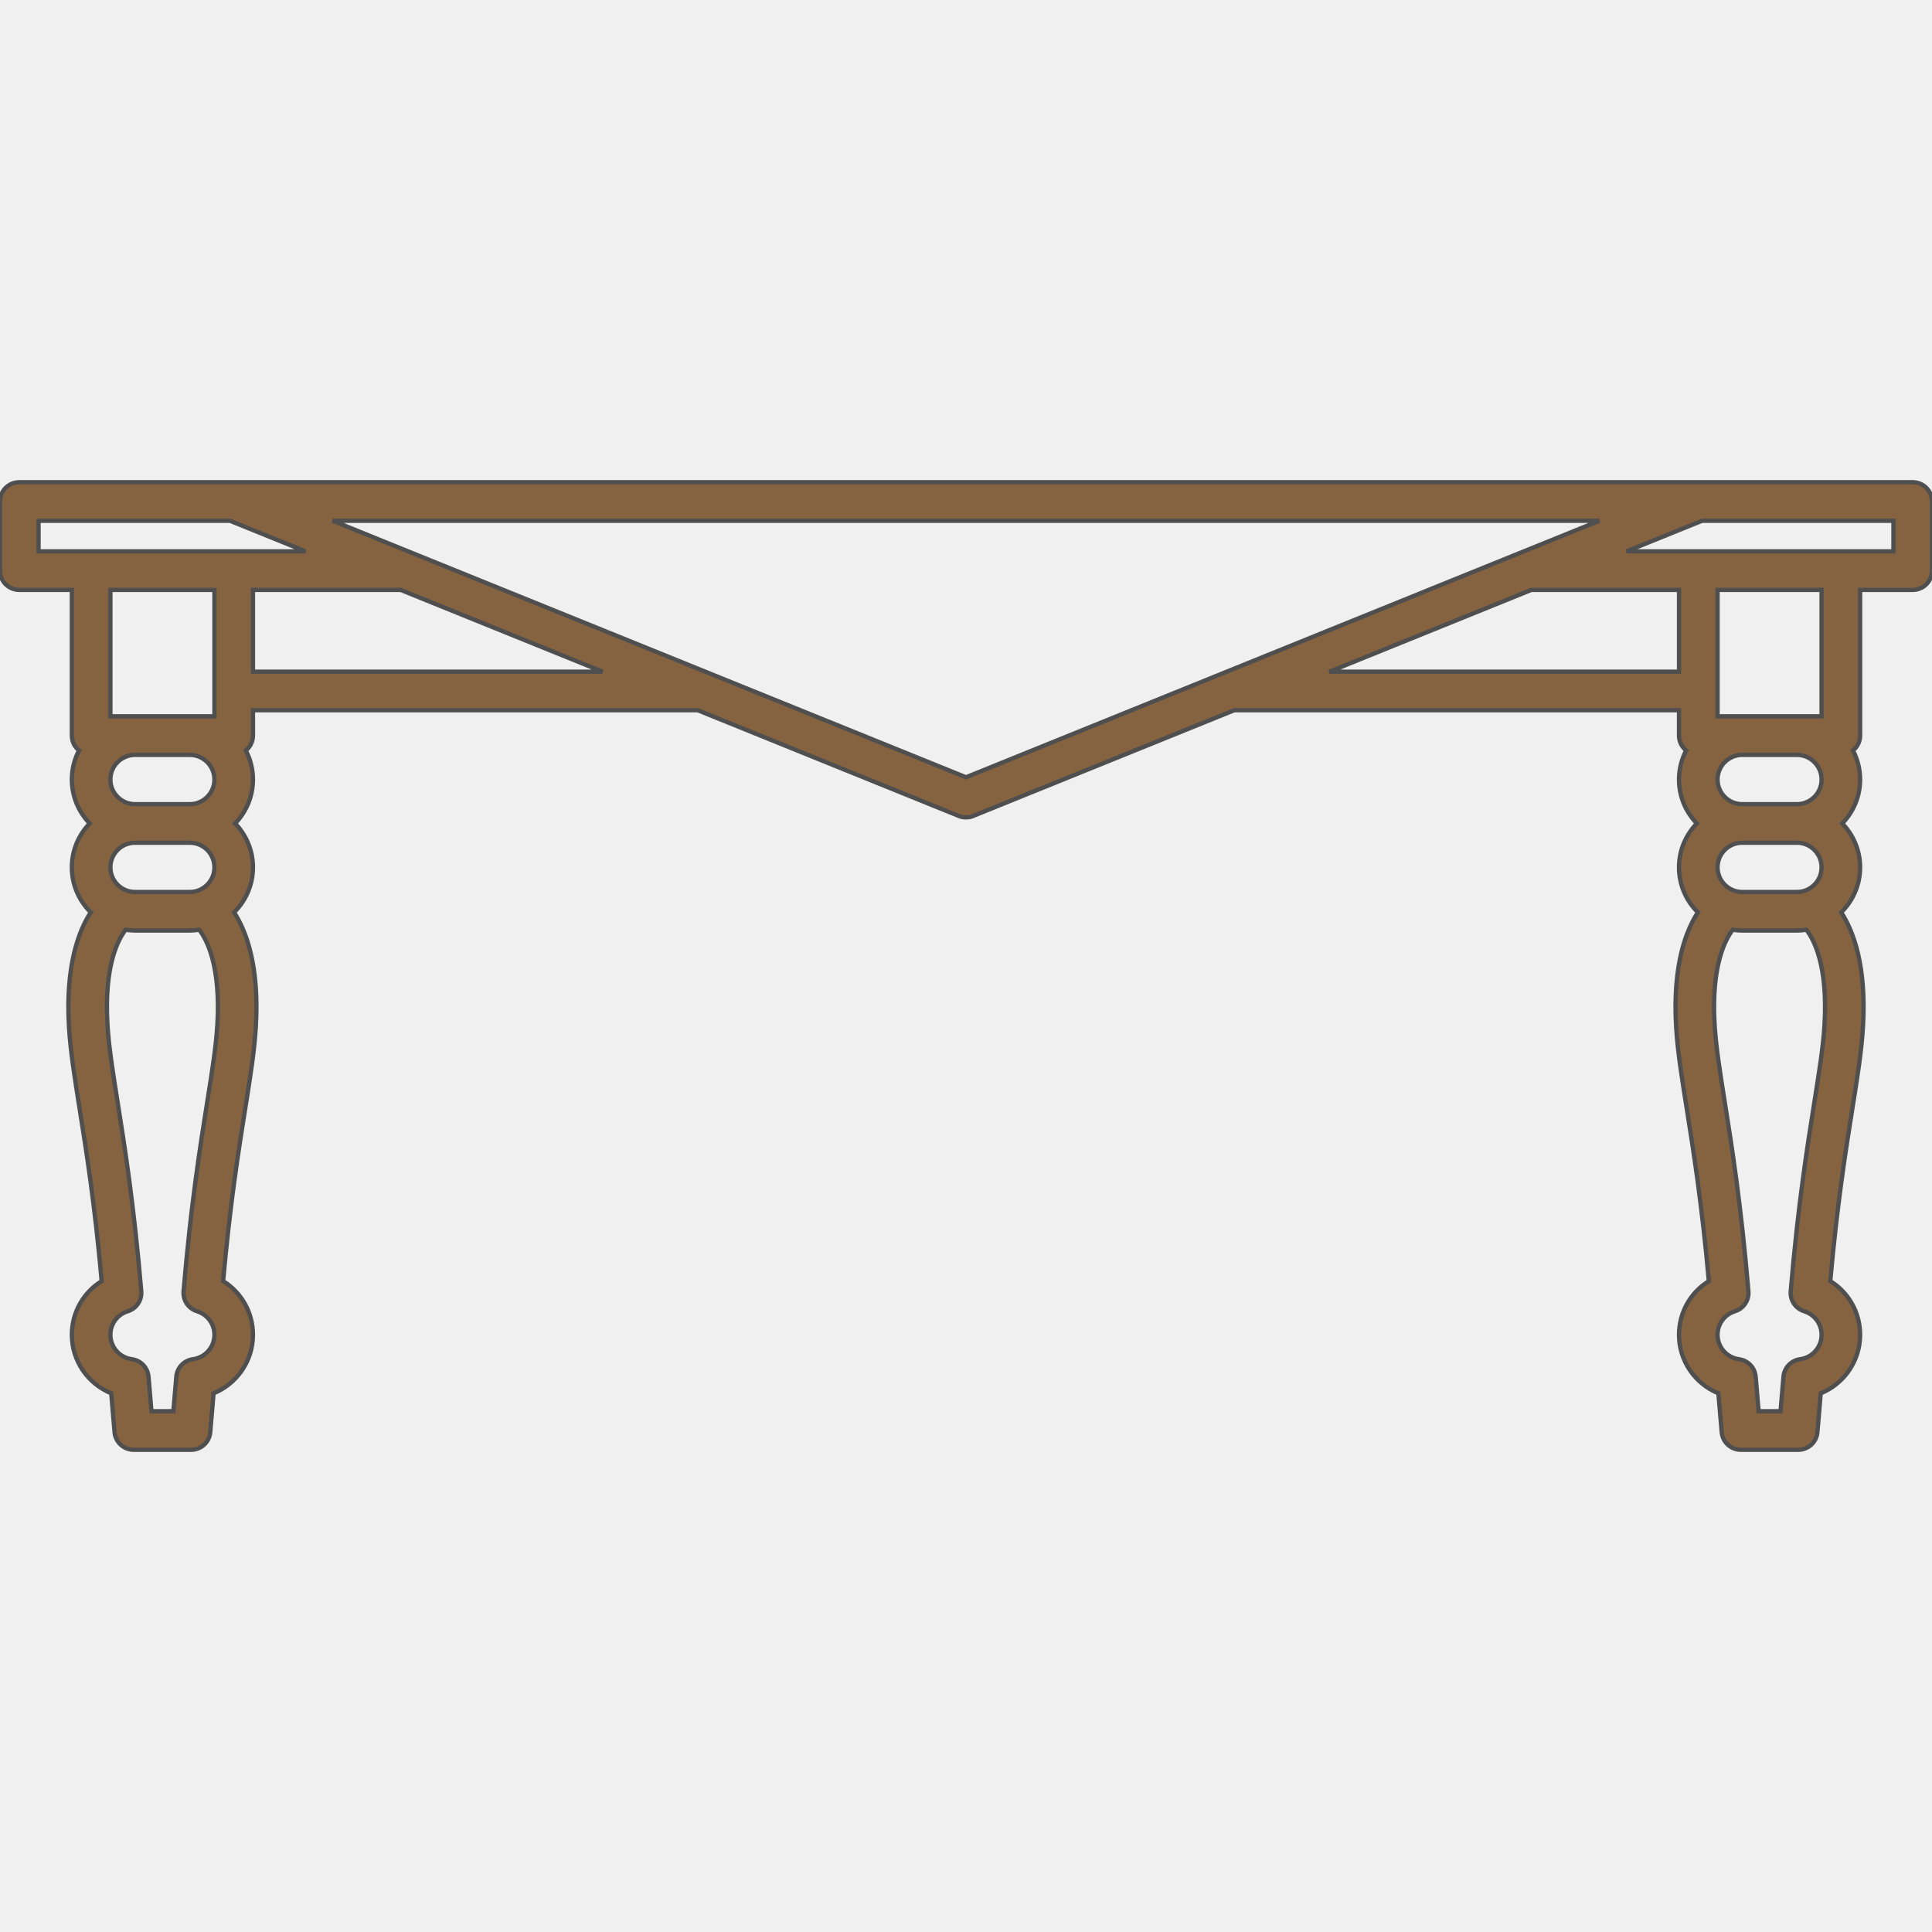
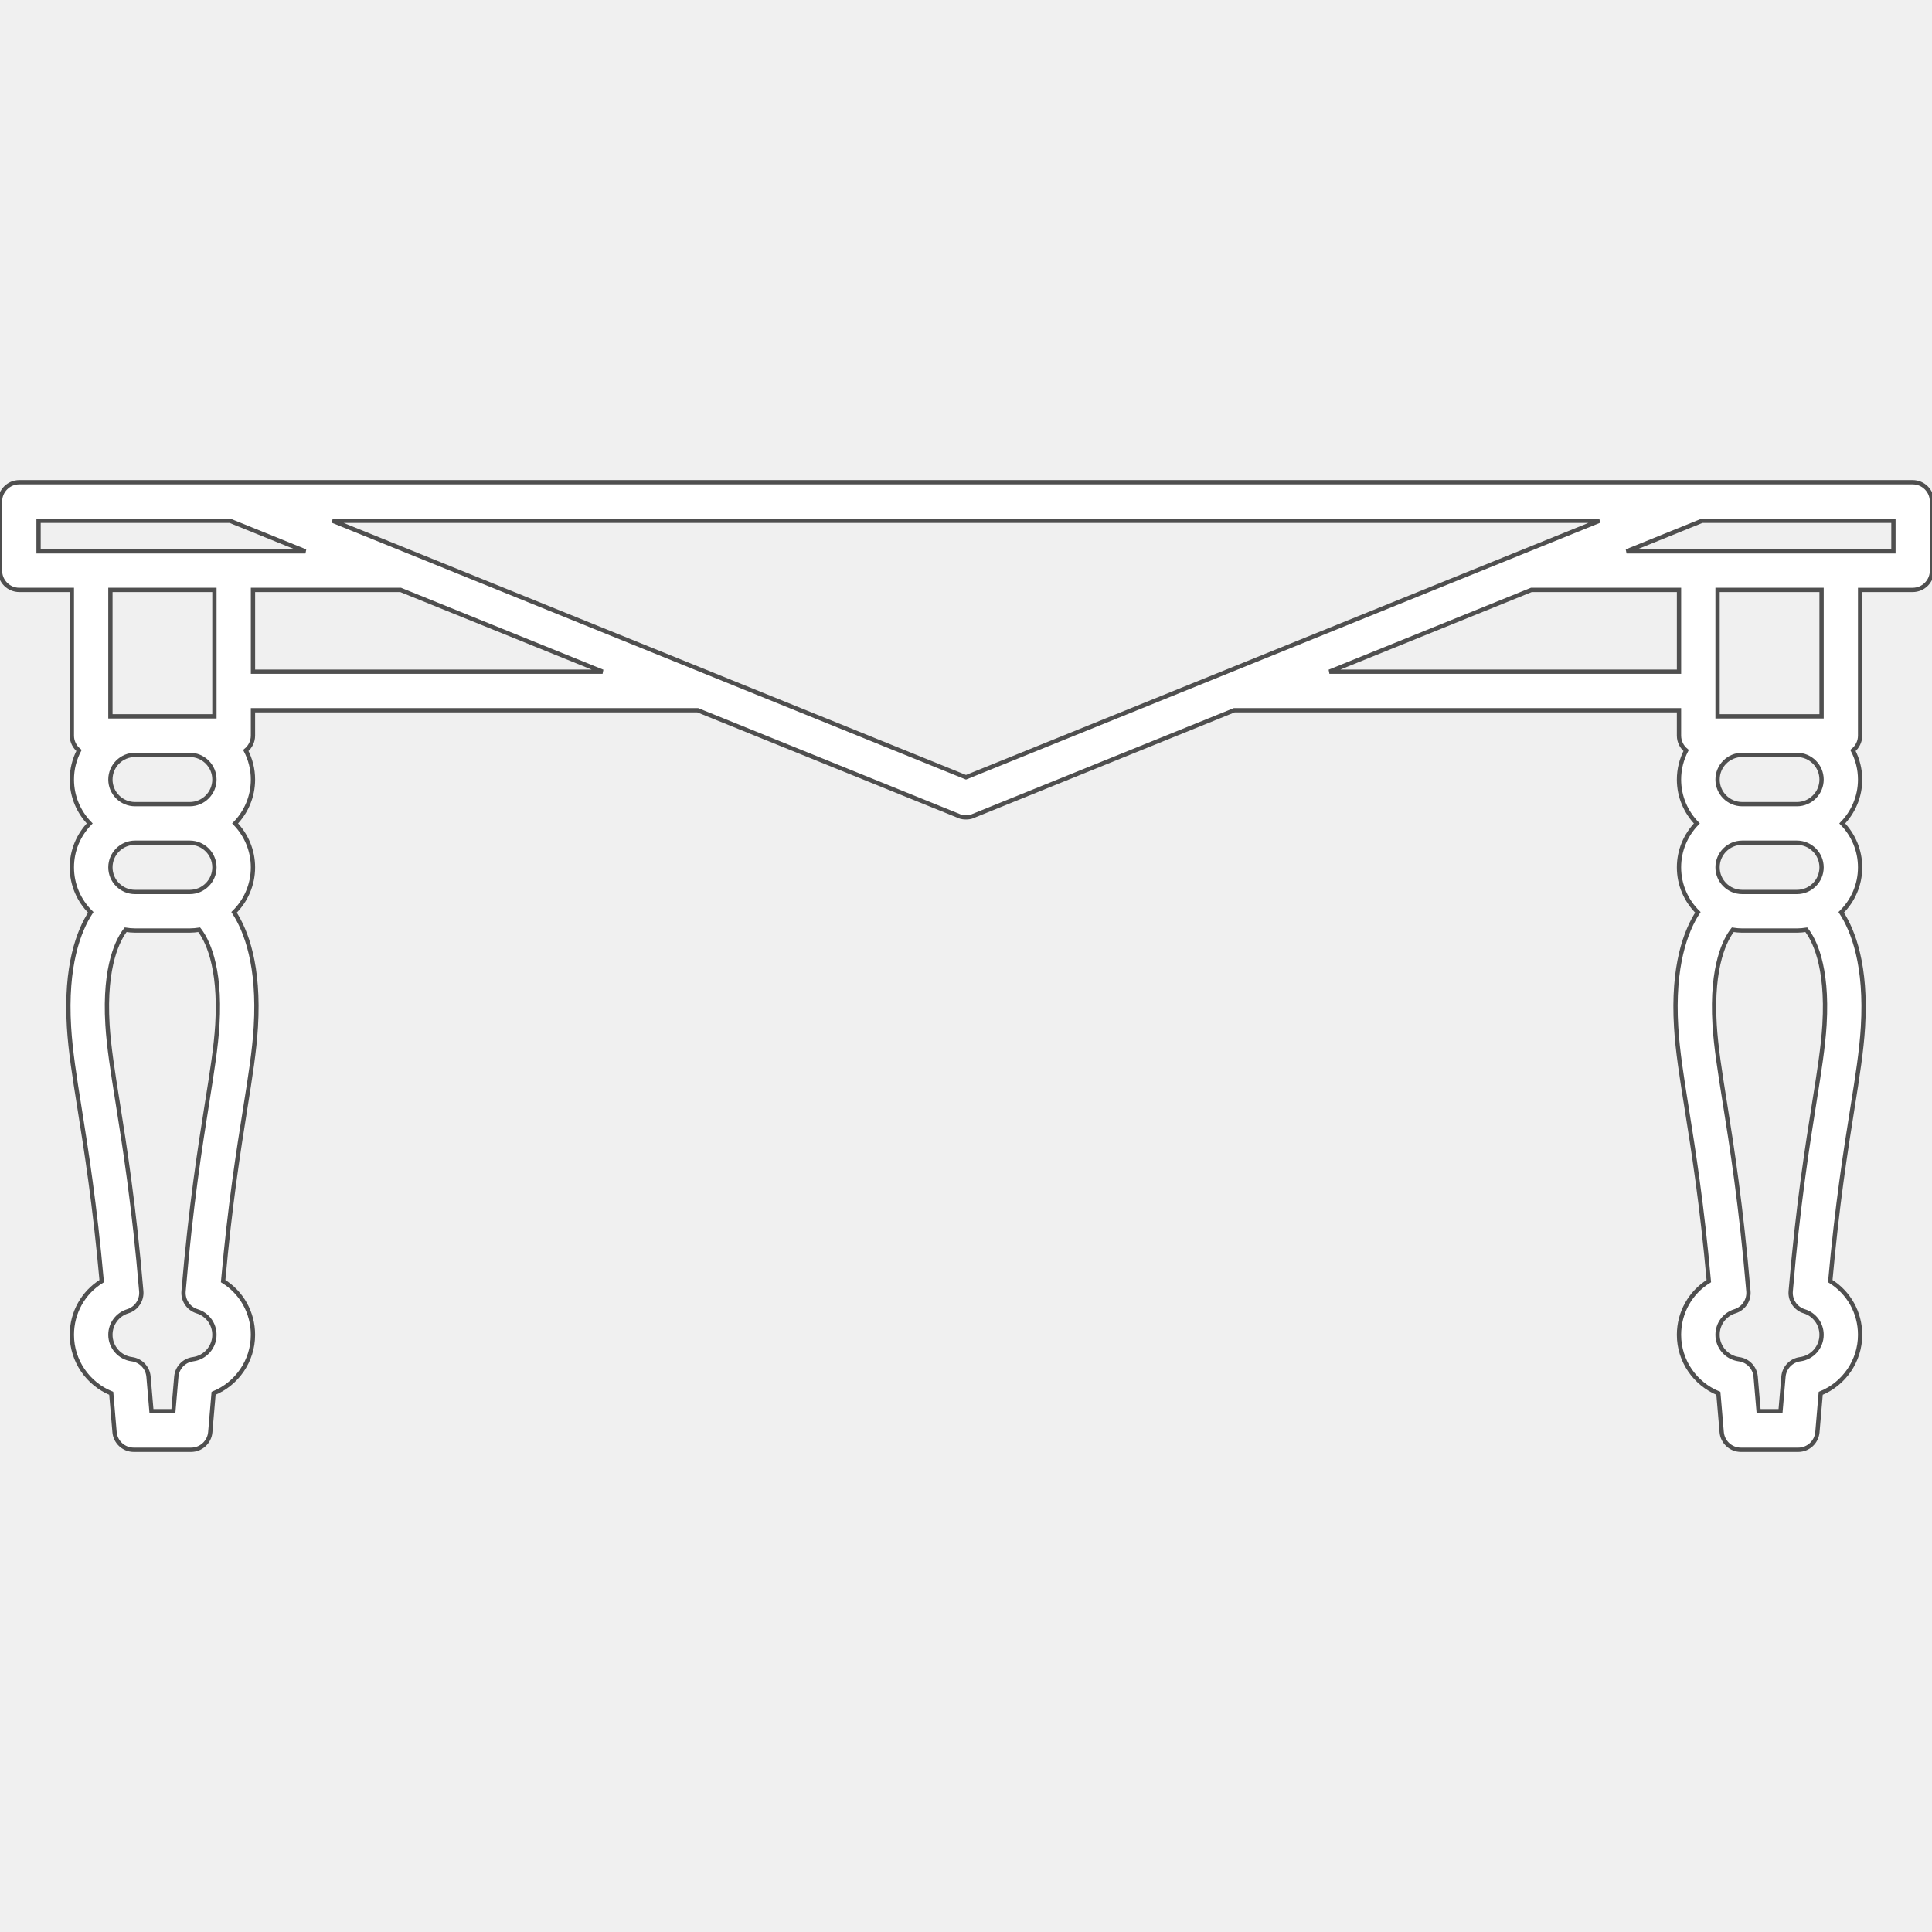
- <svg xmlns="http://www.w3.org/2000/svg" fill="#866340" height="200px" width="200px" version="1.1" id="Capa_1" viewBox="0 0 451.002 451.002" xml:space="preserve" stroke="#4f4f4f">
+ <svg xmlns="http://www.w3.org/2000/svg" fill="#ffffff" height="200px" width="200px" version="1.1" id="Capa_1" viewBox="0 0 451.002 451.002" xml:space="preserve" stroke="#4f4f4f">
  <g id="SVGRepo_bgCarrier" stroke-width="0" />
  <g id="SVGRepo_tracerCarrier" stroke-linecap="round" stroke-linejoin="round" />
  <g id="SVGRepo_iconCarrier">
    <path d="M446.502,112.569H4.5c-2.485,0-4.5,2.015-4.5,4.5v16.138c0,2.485,2.015,4.5,4.5,4.5h12.273v34.014 c0,1.405,0.657,2.644,1.666,3.469c-1.058,2.033-1.666,4.336-1.666,6.782c0,3.982,1.593,7.594,4.167,10.251 c-2.574,2.656-4.167,6.269-4.167,10.251c0,4.108,1.691,7.826,4.41,10.502c-2.807,4.308-5.939,12.426-5.076,26.773 c0.337,5.614,1.275,11.507,2.463,18.969c1.589,9.986,3.546,22.282,5.168,40.341c-4.276,2.637-6.966,7.316-6.966,12.541 c0,6.093,3.763,11.44,9.194,13.655l0.773,9.064c0.199,2.329,2.147,4.117,4.484,4.117h13.379c2.336,0,4.284-1.788,4.483-4.115 c0,0,0.291-3.383,0.774-9.066c5.431-2.216,9.193-7.563,9.193-13.655c0-5.224-2.69-9.903-6.964-12.541 c1.622-18.067,3.58-30.368,5.169-40.356c1.187-7.455,2.124-13.343,2.462-18.953c0.864-14.347-2.27-22.465-5.077-26.773 c2.718-2.677,4.41-6.395,4.41-10.502c0-3.982-1.593-7.594-4.166-10.251c2.573-2.657,4.166-6.269,4.166-10.251 c0-2.446-0.607-4.749-1.666-6.782c1.008-0.825,1.666-2.064,1.666-3.469v-5.924h103.834l60.922,24.672 c0.045,0.018,0.563,0.33,1.689,0.33s1.644-0.312,1.689-0.33l60.923-24.672h103.833v5.924c0,1.405,0.657,2.644,1.666,3.469 c-1.058,2.033-1.666,4.336-1.666,6.782c0,3.982,1.593,7.594,4.166,10.251c-2.573,2.656-4.166,6.269-4.166,10.251 c0,4.108,1.691,7.826,4.41,10.502c-2.808,4.308-5.941,12.426-5.077,26.774c0.338,5.609,1.275,11.498,2.462,18.953 c1.59,9.988,3.548,22.289,5.169,40.356c-4.274,2.637-6.964,7.317-6.964,12.541c0,6.092,3.763,11.439,9.193,13.655 c0.484,5.683,0.774,9.066,0.774,9.066c0.2,2.328,2.147,4.115,4.483,4.115h13.379c2.337,0,4.285-1.789,4.484-4.117l0.773-9.064 c5.432-2.215,9.194-7.563,9.194-13.655c0-5.224-2.69-9.904-6.966-12.541c1.622-18.059,3.579-30.355,5.168-40.341 c1.188-7.461,2.126-13.355,2.463-18.968c0.864-14.348-2.268-22.465-5.076-26.773c2.719-2.677,4.41-6.395,4.41-10.502 c0-3.982-1.593-7.594-4.167-10.251c2.574-2.657,4.167-6.269,4.167-10.251c0-2.445-0.607-4.749-1.665-6.782 c1.008-0.825,1.665-2.064,1.665-3.469v-34.014h12.275c2.485,0,4.5-2.015,4.5-4.5v-16.138 C451.002,114.583,448.987,112.569,446.502,112.569z M50.739,239.206c-0.312,5.171-1.219,10.868-2.367,18.08 c-1.613,10.135-3.823,24.015-5.522,44.138c-0.178,2.107,1.135,4.054,3.155,4.678c2.422,0.749,4.049,2.957,4.049,5.495 c0,2.872-2.148,5.319-4.996,5.692c-2.098,0.275-3.721,1.973-3.9,4.081c-0.279,3.287-0.512,6.023-0.687,8.063h-5.115l-0.688-8.065 c-0.18-2.107-1.803-3.805-3.9-4.08c-2.848-0.372-4.996-2.82-4.996-5.692c0-2.539,1.628-4.747,4.05-5.495 c2.021-0.624,3.334-2.571,3.156-4.679c-1.699-20.113-3.908-33.99-5.521-44.123c-1.149-7.219-2.056-12.92-2.368-18.095 c-0.842-13.997,2.618-20.107,4.239-22.165c0.718,0.108,1.447,0.182,2.195,0.182h12.779c0.747,0,1.476-0.074,2.193-0.182 C48.12,219.099,51.581,225.209,50.739,239.206z M31.525,176.22h12.779c3.17,0,5.75,2.58,5.75,5.751s-2.58,5.751-5.75,5.751H31.525 c-3.172,0-5.752-2.58-5.752-5.751S28.353,176.22,31.525,176.22z M25.773,167.22v-29.514h24.281v29.514H25.773z M31.525,196.721 h12.779c3.17,0,5.75,2.58,5.75,5.751c0,3.171-2.58,5.751-5.75,5.751H31.525c-3.172,0-5.752-2.58-5.752-5.751 C25.773,199.301,28.353,196.721,31.525,196.721z M9,128.706v-7.138h44.68l17.625,7.138H9z M59.055,156.796v-19.089h34.474 l47.137,19.089H59.055z M225.5,181.442L77.656,121.569h295.689L225.5,181.442z M391.945,156.796h-81.609l47.137-19.089h34.472 V156.796z M425.227,167.22h-24.281v-29.514h24.281V167.22z M406.695,176.22h12.779c3.172,0,5.752,2.58,5.752,5.751 s-2.58,5.751-5.752,5.751h-12.779c-3.17,0-5.75-2.58-5.75-5.751S403.525,176.22,406.695,176.22z M406.695,196.721h12.779 c3.172,0,5.752,2.58,5.752,5.751c0,3.171-2.58,5.751-5.752,5.751h-12.779c-3.17,0-5.75-2.58-5.75-5.751 C400.945,199.301,403.525,196.721,406.695,196.721z M425.909,239.207c-0.311,5.174-1.219,10.875-2.368,18.094 c-1.613,10.133-3.822,24.01-5.521,44.123c-0.178,2.107,1.135,4.055,3.156,4.679c2.422,0.748,4.05,2.956,4.05,5.495 c0,2.872-2.148,5.319-4.996,5.692c-2.097,0.275-3.72,1.972-3.9,4.08l-0.688,8.065h-5.115c-0.174-2.04-0.407-4.776-0.687-8.063 c-0.179-2.108-1.802-3.807-3.9-4.081c-2.848-0.372-4.996-2.82-4.996-5.692c0-2.539,1.627-4.747,4.049-5.495 c2.02-0.624,3.333-2.571,3.155-4.678c-1.699-20.123-3.909-34.003-5.522-44.138c-1.148-7.212-2.055-12.909-2.367-18.08 c-0.842-13.998,2.619-20.107,4.241-22.165c0.718,0.108,1.446,0.182,2.193,0.182h12.779c0.748,0,1.477-0.074,2.195-0.182 C423.291,219.099,426.751,225.21,425.909,239.207z M442.002,128.706h-62.305l17.625-7.138h44.68V128.706z" />
  </g>
</svg>
